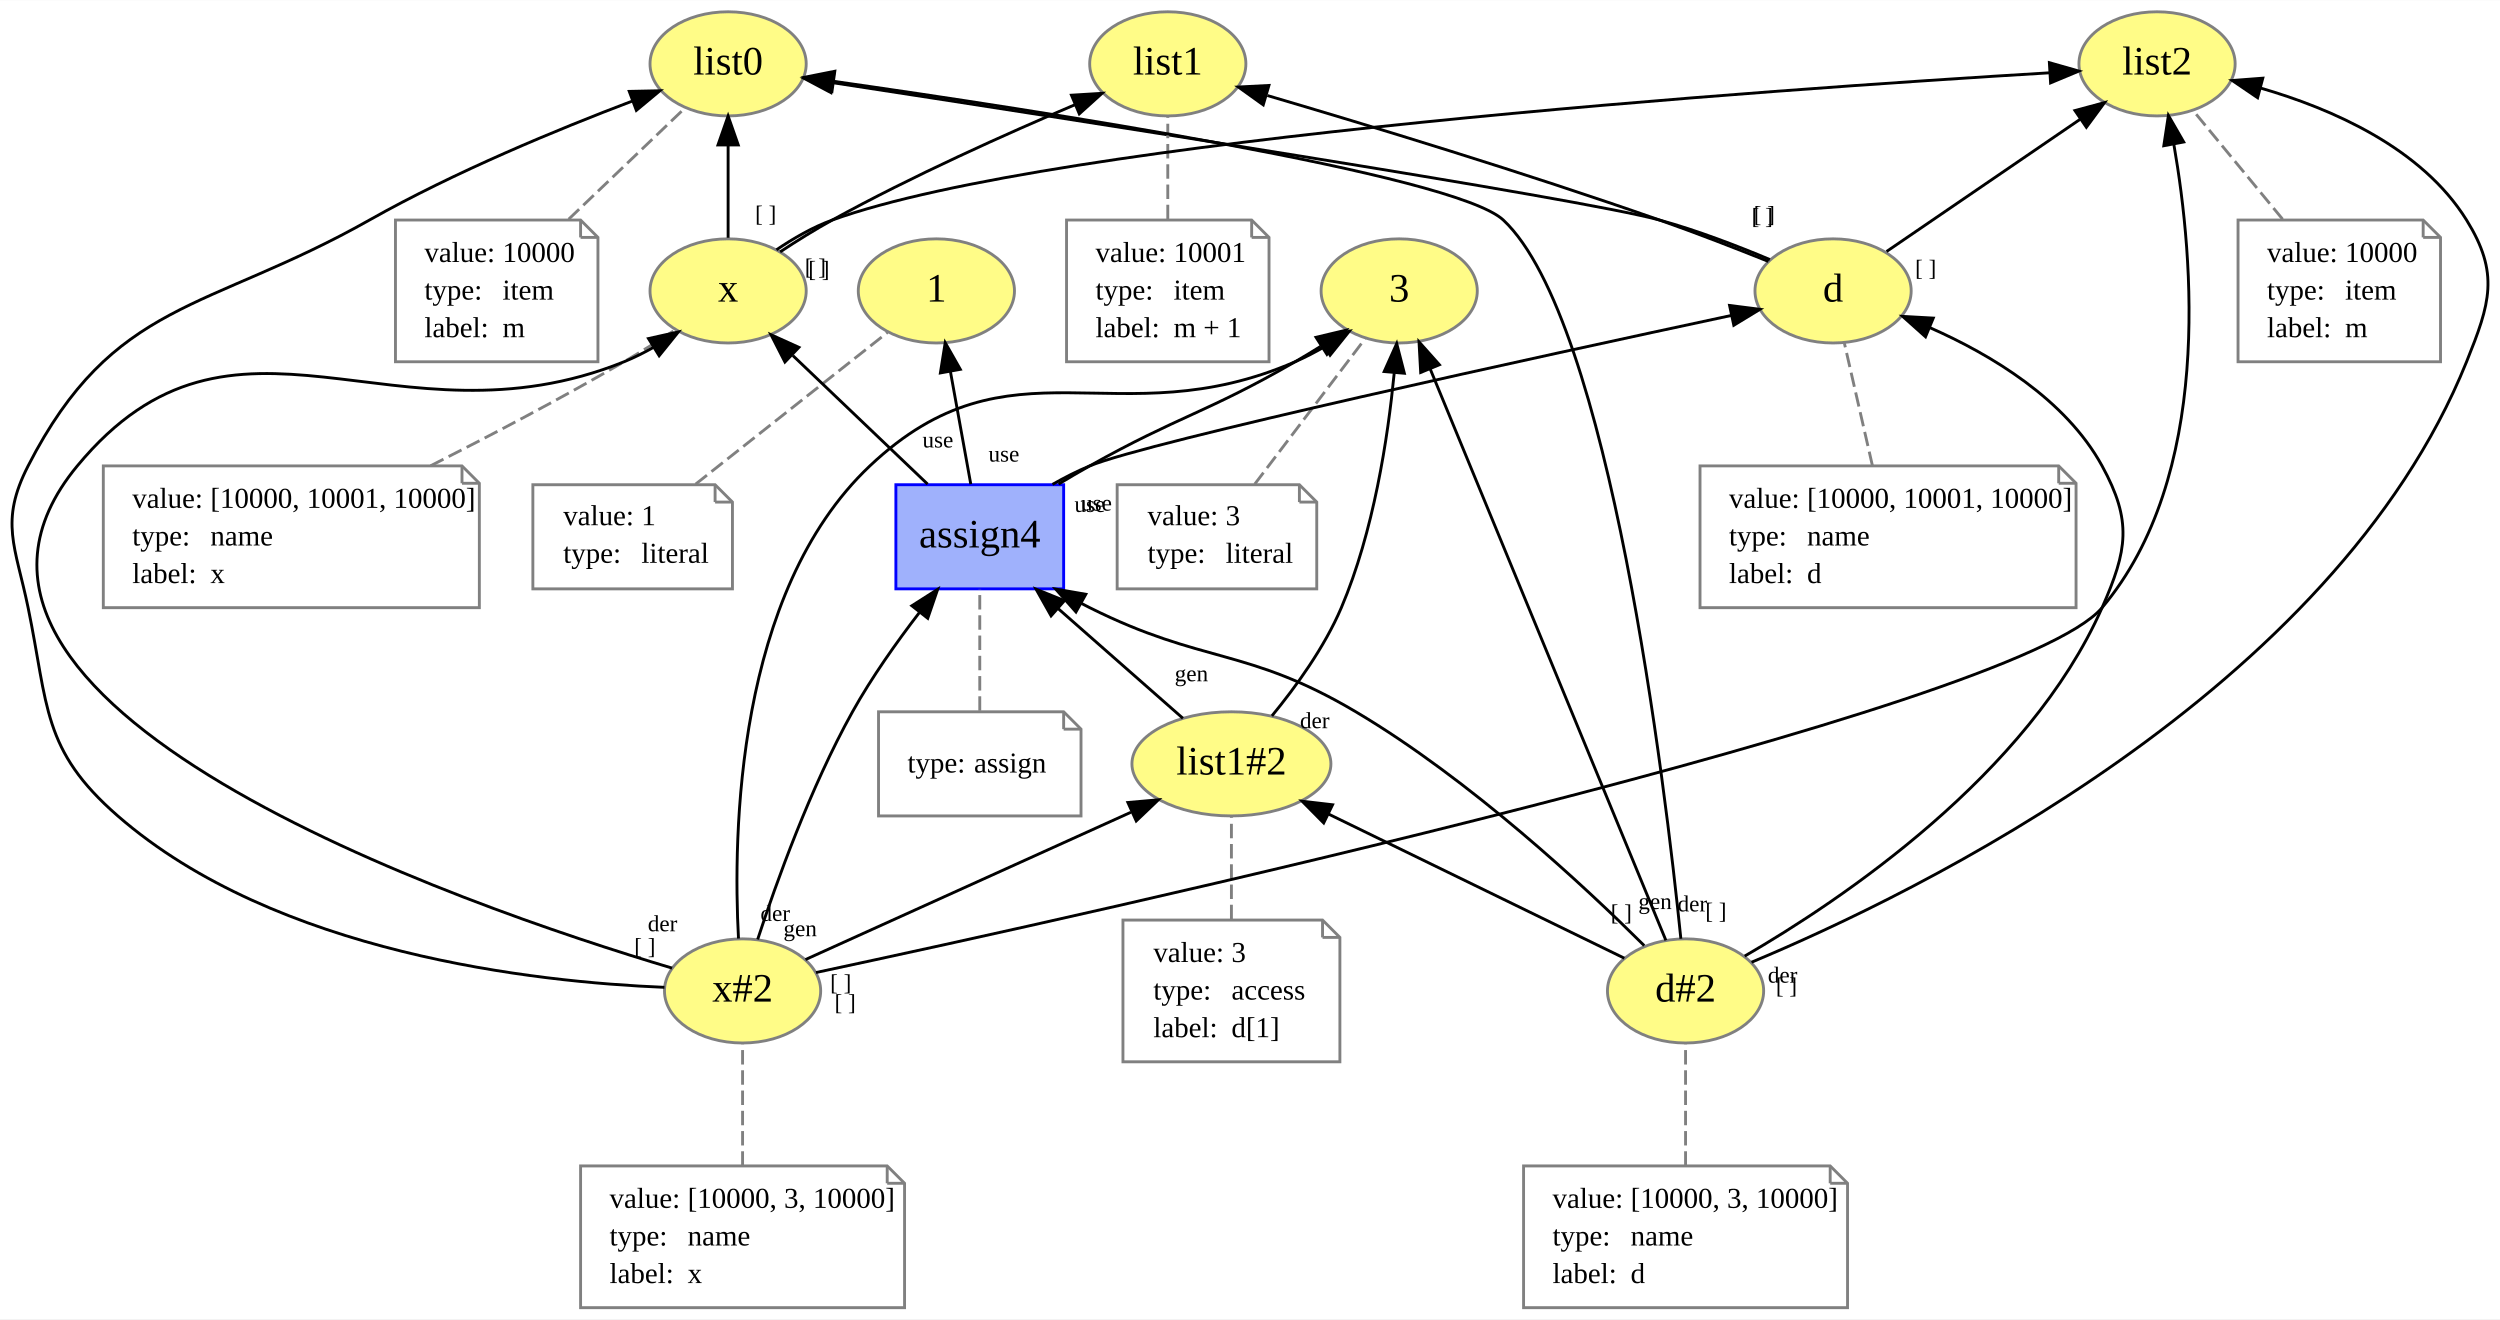
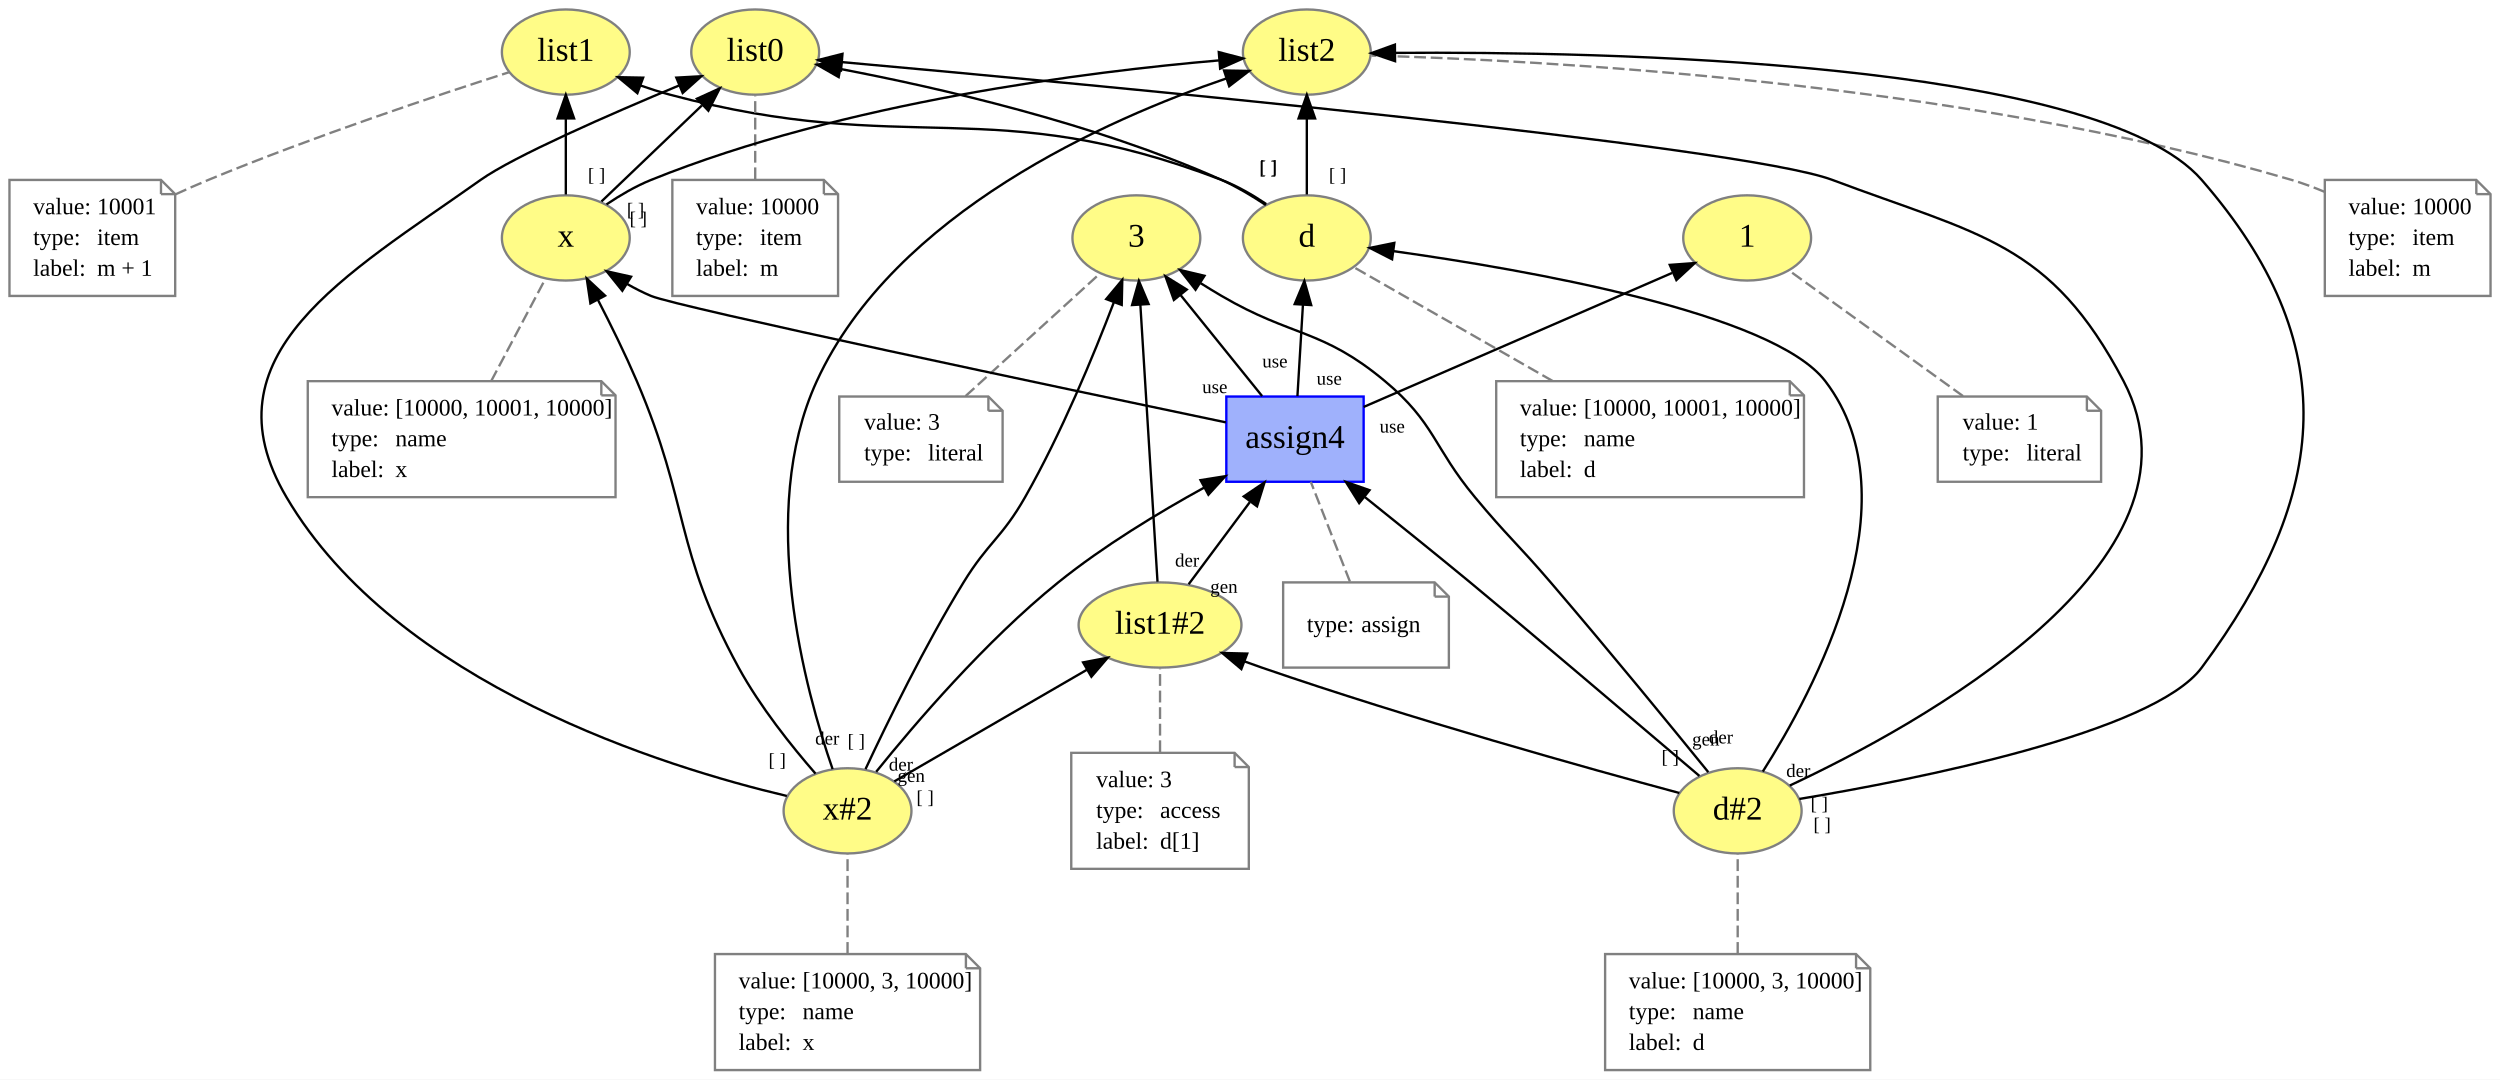
- <svg xmlns="http://www.w3.org/2000/svg" xmlns:xlink="http://www.w3.org/1999/xlink" width="864pt" height="456pt" viewBox="0.00 0.00 864.28 456.00">
+ <svg xmlns="http://www.w3.org/2000/svg" xmlns:xlink="http://www.w3.org/1999/xlink" width="1056pt" height="456pt" viewBox="0.00 0.00 1056.00 456.00">
  <g id="graph0" class="graph" transform="scale(1 1) rotate(0) translate(4 452)">
-     <polygon fill="white" stroke="none" points="-4,4 -4,-452 860.284,-452 860.284,4 -4,4" />
+     <polygon fill="white" stroke="none" points="-4,4 -4,-452 1052,-452 1052,4 -4,4" />
    <g id="node1" class="node">
      <g id="a_node1">
        <a xlink:href="http://example.org/d" xlink:title="d">
-           <ellipse fill="#fffc87" stroke="#808080" cx="629.717" cy="-351.5" rx="27" ry="18" />
-           <text text-anchor="middle" x="629.717" y="-347.8" font-family="Times New Roman,serif" font-size="14.00">d</text>
+           <ellipse fill="#fffc87" stroke="#808080" cx="548" cy="-351.5" rx="27" ry="18" />
+           <text text-anchor="middle" x="548" y="-347.8" font-family="Times New Roman,serif" font-size="14.00">d</text>
        </a>
      </g>
    </g>
    <g id="node3" class="node">
      <g id="a_node3">
        <a xlink:href="http://example.org/list0" xlink:title="list0">
-           <ellipse fill="#fffc87" stroke="#808080" cx="247.717" cy="-430" rx="27" ry="18" />
-           <text text-anchor="middle" x="247.717" y="-426.3" font-family="Times New Roman,serif" font-size="14.00">list0</text>
+           <ellipse fill="#fffc87" stroke="#808080" cx="315" cy="-430" rx="27" ry="18" />
+           <text text-anchor="middle" x="315" y="-426.3" font-family="Times New Roman,serif" font-size="14.00">list0</text>
        </a>
      </g>
    </g>
    <g id="edge5" class="edge">
-       <path fill="none" stroke="black" d="M607.868,-362.338C596.654,-367.056 582.661,-372.442 569.717,-376 542.465,-383.49 362.064,-411.504 283.817,-423.496" />
-       <polygon fill="black" stroke="black" points="283.274,-420.039 273.919,-425.011 284.333,-426.958 283.274,-420.039" />
-       <text text-anchor="middle" x="605.934" y="-375.313" font-family="Times New Roman,serif" font-size="8.00">[ ]</text>
+       <path fill="none" stroke="black" d="M530.691,-365.38C524.96,-369.206 518.405,-373.136 512,-376 458.316,-400.011 391.394,-415.171 350.992,-422.861" />
+       <polygon fill="black" stroke="black" points="350.265,-419.436 341.07,-424.7 351.54,-426.319 350.265,-419.436" />
+       <text text-anchor="middle" x="531.582" y="-378.454" font-family="Times New Roman,serif" font-size="8.00">[ ]</text>
    </g>
    <g id="node5" class="node">
      <g id="a_node5">
        <a xlink:href="http://example.org/list1" xlink:title="list1">
-           <ellipse fill="#fffc87" stroke="#808080" cx="399.717" cy="-430" rx="27" ry="18" />
-           <text text-anchor="middle" x="399.717" y="-426.3" font-family="Times New Roman,serif" font-size="14.00">list1</text>
+           <ellipse fill="#fffc87" stroke="#808080" cx="235" cy="-430" rx="27" ry="18" />
+           <text text-anchor="middle" x="235" y="-426.3" font-family="Times New Roman,serif" font-size="14.00">list1</text>
        </a>
      </g>
    </g>
    <g id="edge6" class="edge">
-       <path fill="none" stroke="black" d="M607.35,-361.697C596.125,-366.2 582.277,-371.589 569.717,-376 523.193,-392.34 468.651,-408.893 434.141,-419.05" />
-       <polygon fill="black" stroke="black" points="432.718,-415.82 424.106,-421.99 434.686,-422.537 432.718,-415.82" />
-       <text text-anchor="middle" x="605.206" y="-374.643" font-family="Times New Roman,serif" font-size="8.00">[ ]</text>
+       <path fill="none" stroke="black" d="M530.868,-365.807C525.146,-369.655 518.552,-373.49 512,-376 414.149,-413.482 380.236,-384.961 279,-412 274.906,-413.094 270.669,-414.44 266.514,-415.892" />
+       <polygon fill="black" stroke="black" points="265.227,-412.636 257.075,-419.402 267.668,-419.197 265.227,-412.636" />
+       <text text-anchor="middle" x="531.783" y="-378.879" font-family="Times New Roman,serif" font-size="8.00">[ ]</text>
    </g>
    <g id="node7" class="node">
      <g id="a_node7">
        <a xlink:href="http://example.org/list2" xlink:title="list2">
-           <ellipse fill="#fffc87" stroke="#808080" cx="741.717" cy="-430" rx="27" ry="18" />
-           <text text-anchor="middle" x="741.717" y="-426.3" font-family="Times New Roman,serif" font-size="14.00">list2</text>
+           <ellipse fill="#fffc87" stroke="#808080" cx="548" cy="-430" rx="27" ry="18" />
+           <text text-anchor="middle" x="548" y="-426.3" font-family="Times New Roman,serif" font-size="14.00">list2</text>
        </a>
      </g>
    </g>
    <g id="edge7" class="edge">
-       <path fill="none" stroke="black" d="M648.211,-365.132C666.478,-377.609 694.598,-396.816 715.232,-410.91" />
-       <polygon fill="black" stroke="black" points="713.335,-413.853 723.566,-416.603 717.283,-408.072 713.335,-413.853" />
-       <text text-anchor="middle" x="661.731" y="-356.736" font-family="Times New Roman,serif" font-size="8.00">[ ]</text>
+       <path fill="none" stroke="black" d="M548,-369.859C548,-379.315 548,-391.228 548,-401.88" />
+       <polygon fill="black" stroke="black" points="544.5,-401.973 548,-411.973 551.5,-401.973 544.5,-401.973" />
+       <text text-anchor="middle" x="560.99" y="-375.459" font-family="Times New Roman,serif" font-size="8.00">[ ]</text>
    </g>
    <g id="node2" class="node">
-       <polygon fill="none" stroke="gray" points="707.717,-291 583.717,-291 583.717,-242 713.717,-242 713.717,-285 707.717,-291" />
-       <polyline fill="none" stroke="gray" points="707.717,-291 707.717,-285 " />
-       <polyline fill="none" stroke="gray" points="713.717,-285 707.717,-285 " />
-       <text text-anchor="start" x="593.717" y="-276.5" font-family="Times New Roman,serif" font-size="10.00">value:</text>
-       <text text-anchor="start" x="620.717" y="-276.5" font-family="Times New Roman,serif" font-size="10.00">[10000, 10001, 10000]</text>
-       <text text-anchor="start" x="593.717" y="-263.5" font-family="Times New Roman,serif" font-size="10.00">type:</text>
-       <text text-anchor="start" x="620.717" y="-263.5" font-family="Times New Roman,serif" font-size="10.00">name</text>
-       <text text-anchor="start" x="593.717" y="-250.5" font-family="Times New Roman,serif" font-size="10.00">label:</text>
-       <text text-anchor="start" x="620.717" y="-250.5" font-family="Times New Roman,serif" font-size="10.00">d</text>
+       <polygon fill="none" stroke="gray" points="752,-291 628,-291 628,-242 758,-242 758,-285 752,-291" />
+       <polyline fill="none" stroke="gray" points="752,-291 752,-285 " />
+       <polyline fill="none" stroke="gray" points="758,-285 752,-285 " />
+       <text text-anchor="start" x="638" y="-276.5" font-family="Times New Roman,serif" font-size="10.00">value:</text>
+       <text text-anchor="start" x="665" y="-276.5" font-family="Times New Roman,serif" font-size="10.00">[10000, 10001, 10000]</text>
+       <text text-anchor="start" x="638" y="-263.5" font-family="Times New Roman,serif" font-size="10.00">type:</text>
+       <text text-anchor="start" x="665" y="-263.5" font-family="Times New Roman,serif" font-size="10.00">name</text>
+       <text text-anchor="start" x="638" y="-250.5" font-family="Times New Roman,serif" font-size="10.00">label:</text>
+       <text text-anchor="start" x="665" y="-250.5" font-family="Times New Roman,serif" font-size="10.00">d</text>
    </g>
    <g id="edge1" class="edge">
-       <path fill="none" stroke="gray" stroke-dasharray="5,2" d="M643.323,-291.062C640.229,-304.578 636.416,-321.236 633.614,-333.475" />
+       <path fill="none" stroke="gray" stroke-dasharray="5,2" d="M651.837,-291.062C624.374,-306.782 589.483,-326.754 567.952,-339.079" />
    </g>
    <g id="node4" class="node">
-       <polygon fill="none" stroke="gray" points="196.717,-376 132.717,-376 132.717,-327 202.717,-327 202.717,-370 196.717,-376" />
-       <polyline fill="none" stroke="gray" points="196.717,-376 196.717,-370 " />
-       <polyline fill="none" stroke="gray" points="202.717,-370 196.717,-370 " />
-       <text text-anchor="start" x="142.717" y="-361.5" font-family="Times New Roman,serif" font-size="10.00">value:</text>
-       <text text-anchor="start" x="169.717" y="-361.5" font-family="Times New Roman,serif" font-size="10.00">10000</text>
-       <text text-anchor="start" x="142.717" y="-348.5" font-family="Times New Roman,serif" font-size="10.00">type:</text>
-       <text text-anchor="start" x="169.717" y="-348.5" font-family="Times New Roman,serif" font-size="10.00">item</text>
-       <text text-anchor="start" x="142.717" y="-335.5" font-family="Times New Roman,serif" font-size="10.00">label:</text>
-       <text text-anchor="start" x="169.717" y="-335.5" font-family="Times New Roman,serif" font-size="10.00">m</text>
+       <polygon fill="none" stroke="gray" points="344,-376 280,-376 280,-327 350,-327 350,-370 344,-376" />
+       <polyline fill="none" stroke="gray" points="344,-376 344,-370 " />
+       <polyline fill="none" stroke="gray" points="350,-370 344,-370 " />
+       <text text-anchor="start" x="290" y="-361.5" font-family="Times New Roman,serif" font-size="10.00">value:</text>
+       <text text-anchor="start" x="317" y="-361.5" font-family="Times New Roman,serif" font-size="10.00">10000</text>
+       <text text-anchor="start" x="290" y="-348.5" font-family="Times New Roman,serif" font-size="10.00">type:</text>
+       <text text-anchor="start" x="317" y="-348.5" font-family="Times New Roman,serif" font-size="10.00">item</text>
+       <text text-anchor="start" x="290" y="-335.5" font-family="Times New Roman,serif" font-size="10.00">label:</text>
+       <text text-anchor="start" x="317" y="-335.5" font-family="Times New Roman,serif" font-size="10.00">m</text>
    </g>
    <g id="edge2" class="edge">
-       <path fill="none" stroke="gray" stroke-dasharray="5,2" d="M192.591,-376.286C205.801,-388.918 221.592,-404.018 232.88,-414.813" />
+       <path fill="none" stroke="gray" stroke-dasharray="5,2" d="M315,-376.286C315,-387.69 315,-401.105 315,-411.548" />
    </g>
    <g id="node6" class="node">
-       <polygon fill="none" stroke="gray" points="428.717,-376 364.717,-376 364.717,-327 434.717,-327 434.717,-370 428.717,-376" />
-       <polyline fill="none" stroke="gray" points="428.717,-376 428.717,-370 " />
-       <polyline fill="none" stroke="gray" points="434.717,-370 428.717,-370 " />
-       <text text-anchor="start" x="374.717" y="-361.5" font-family="Times New Roman,serif" font-size="10.00">value:</text>
-       <text text-anchor="start" x="401.717" y="-361.5" font-family="Times New Roman,serif" font-size="10.00">10001</text>
-       <text text-anchor="start" x="374.717" y="-348.5" font-family="Times New Roman,serif" font-size="10.00">type:</text>
-       <text text-anchor="start" x="401.717" y="-348.5" font-family="Times New Roman,serif" font-size="10.00">item</text>
-       <text text-anchor="start" x="374.717" y="-335.5" font-family="Times New Roman,serif" font-size="10.00">label:</text>
-       <text text-anchor="start" x="401.717" y="-335.5" font-family="Times New Roman,serif" font-size="10.00">m + 1</text>
+       <polygon fill="none" stroke="gray" points="64,-376 0,-376 0,-327 70,-327 70,-370 64,-376" />
+       <polyline fill="none" stroke="gray" points="64,-376 64,-370 " />
+       <polyline fill="none" stroke="gray" points="70,-370 64,-370 " />
+       <text text-anchor="start" x="10" y="-361.5" font-family="Times New Roman,serif" font-size="10.00">value:</text>
+       <text text-anchor="start" x="37" y="-361.5" font-family="Times New Roman,serif" font-size="10.00">10001</text>
+       <text text-anchor="start" x="10" y="-348.5" font-family="Times New Roman,serif" font-size="10.00">type:</text>
+       <text text-anchor="start" x="37" y="-348.5" font-family="Times New Roman,serif" font-size="10.00">item</text>
+       <text text-anchor="start" x="10" y="-335.5" font-family="Times New Roman,serif" font-size="10.00">label:</text>
+       <text text-anchor="start" x="37" y="-335.5" font-family="Times New Roman,serif" font-size="10.00">m + 1</text>
    </g>
    <g id="edge3" class="edge">
-       <path fill="none" stroke="gray" stroke-dasharray="5,2" d="M399.717,-376.286C399.717,-387.69 399.717,-401.105 399.717,-411.548" />
+       <path fill="none" stroke="gray" stroke-dasharray="5,2" d="M70.12,-369.911C74.754,-372.041 79.467,-374.124 84,-376 128.155,-394.273 181.141,-411.917 211.158,-421.528" />
    </g>
    <g id="node8" class="node">
-       <polygon fill="none" stroke="gray" points="833.717,-376 769.717,-376 769.717,-327 839.717,-327 839.717,-370 833.717,-376" />
-       <polyline fill="none" stroke="gray" points="833.717,-376 833.717,-370 " />
-       <polyline fill="none" stroke="gray" points="839.717,-370 833.717,-370 " />
-       <text text-anchor="start" x="779.717" y="-361.5" font-family="Times New Roman,serif" font-size="10.00">value:</text>
-       <text text-anchor="start" x="806.717" y="-361.5" font-family="Times New Roman,serif" font-size="10.00">10000</text>
-       <text text-anchor="start" x="779.717" y="-348.5" font-family="Times New Roman,serif" font-size="10.00">type:</text>
-       <text text-anchor="start" x="806.717" y="-348.5" font-family="Times New Roman,serif" font-size="10.00">item</text>
-       <text text-anchor="start" x="779.717" y="-335.5" font-family="Times New Roman,serif" font-size="10.00">label:</text>
-       <text text-anchor="start" x="806.717" y="-335.5" font-family="Times New Roman,serif" font-size="10.00">m</text>
+       <polygon fill="none" stroke="gray" points="1042,-376 978,-376 978,-327 1048,-327 1048,-370 1042,-376" />
+       <polyline fill="none" stroke="gray" points="1042,-376 1042,-370 " />
+       <polyline fill="none" stroke="gray" points="1048,-370 1042,-370 " />
+       <text text-anchor="start" x="988" y="-361.5" font-family="Times New Roman,serif" font-size="10.00">value:</text>
+       <text text-anchor="start" x="1015" y="-361.5" font-family="Times New Roman,serif" font-size="10.00">10000</text>
+       <text text-anchor="start" x="988" y="-348.5" font-family="Times New Roman,serif" font-size="10.00">type:</text>
+       <text text-anchor="start" x="1015" y="-348.5" font-family="Times New Roman,serif" font-size="10.00">item</text>
+       <text text-anchor="start" x="988" y="-335.5" font-family="Times New Roman,serif" font-size="10.00">label:</text>
+       <text text-anchor="start" x="1015" y="-335.5" font-family="Times New Roman,serif" font-size="10.00">m</text>
    </g>
    <g id="edge4" class="edge">
-       <path fill="none" stroke="gray" stroke-dasharray="5,2" d="M785.128,-376.286C775.015,-388.567 762.98,-403.181 754.149,-413.903" />
+       <path fill="none" stroke="gray" stroke-dasharray="5,2" d="M977.937,-370.954C973.336,-372.886 968.615,-374.638 964,-376 821.898,-417.934 642.845,-426.69 575.382,-428.518" />
    </g>
    <g id="node9" class="node">
      <g id="a_node9">
        <a xlink:href="http://example.org/x" xlink:title="x">
-           <ellipse fill="#fffc87" stroke="#808080" cx="247.717" cy="-351.5" rx="27" ry="18" />
-           <text text-anchor="middle" x="247.717" y="-347.8" font-family="Times New Roman,serif" font-size="14.00">x</text>
+           <ellipse fill="#fffc87" stroke="#808080" cx="235" cy="-351.5" rx="27" ry="18" />
+           <text text-anchor="middle" x="235" y="-347.8" font-family="Times New Roman,serif" font-size="14.00">x</text>
        </a>
      </g>
    </g>
    <g id="edge9" class="edge">
-       <path fill="none" stroke="black" d="M247.717,-369.859C247.717,-379.315 247.717,-391.228 247.717,-401.88" />
-       <polygon fill="black" stroke="black" points="244.217,-401.973 247.717,-411.973 251.217,-401.973 244.217,-401.973" />
-       <text text-anchor="middle" x="260.707" y="-375.459" font-family="Times New Roman,serif" font-size="8.00">[ ]</text>
+       <path fill="none" stroke="black" d="M250.047,-366.889C262.004,-378.322 278.912,-394.491 292.48,-407.465" />
+       <polygon fill="black" stroke="black" points="290.374,-410.294 300.02,-414.675 295.212,-405.235 290.374,-410.294" />
+       <text text-anchor="middle" x="264.446" y="-360.784" font-family="Times New Roman,serif" font-size="8.00">[ ]</text>
    </g>
    <g id="edge10" class="edge">
-       <path fill="none" stroke="black" d="M265.705,-364.998C271.361,-368.72 277.702,-372.687 283.717,-376 311.331,-391.209 344.111,-405.895 367.769,-415.935" />
-       <polygon fill="black" stroke="black" points="366.416,-419.163 376.991,-419.81 369.127,-412.71 366.416,-419.163" />
-       <text text-anchor="middle" x="279.094" y="-356.335" font-family="Times New Roman,serif" font-size="8.00">[ ]</text>
+       <path fill="none" stroke="black" d="M235,-369.859C235,-379.315 235,-391.228 235,-401.88" />
+       <polygon fill="black" stroke="black" points="231.5,-401.973 235,-411.973 238.5,-401.973 231.5,-401.973" />
+       <text text-anchor="middle" x="247.99" y="-375.459" font-family="Times New Roman,serif" font-size="8.00">[ ]</text>
    </g>
    <g id="edge11" class="edge">
-       <path fill="none" stroke="black" d="M264.429,-365.711C270.231,-369.651 276.978,-373.565 283.717,-376 361.096,-403.962 609.547,-421.193 704.418,-426.896" />
-       <polygon fill="black" stroke="black" points="704.494,-430.407 714.683,-427.504 704.908,-423.419 704.494,-430.407" />
-       <text text-anchor="middle" x="277.879" y="-357.169" font-family="Times New Roman,serif" font-size="8.00">[ ]</text>
+       <path fill="none" stroke="black" d="M252.187,-365.666C257.912,-369.508 264.494,-373.374 271,-376 352.725,-408.992 456.469,-421.791 510.864,-426.483" />
+       <polygon fill="black" stroke="black" points="510.812,-429.991 521.064,-427.317 511.382,-423.014 510.812,-429.991" />
+       <text text-anchor="middle" x="265.608" y="-357.066" font-family="Times New Roman,serif" font-size="8.00">[ ]</text>
    </g>
    <g id="node10" class="node">
-       <polygon fill="none" stroke="gray" points="155.717,-291 31.717,-291 31.717,-242 161.717,-242 161.717,-285 155.717,-291" />
-       <polyline fill="none" stroke="gray" points="155.717,-291 155.717,-285 " />
-       <polyline fill="none" stroke="gray" points="161.717,-285 155.717,-285 " />
-       <text text-anchor="start" x="41.717" y="-276.5" font-family="Times New Roman,serif" font-size="10.00">value:</text>
-       <text text-anchor="start" x="68.717" y="-276.5" font-family="Times New Roman,serif" font-size="10.00">[10000, 10001, 10000]</text>
-       <text text-anchor="start" x="41.717" y="-263.5" font-family="Times New Roman,serif" font-size="10.00">type:</text>
-       <text text-anchor="start" x="68.717" y="-263.5" font-family="Times New Roman,serif" font-size="10.00">name</text>
-       <text text-anchor="start" x="41.717" y="-250.5" font-family="Times New Roman,serif" font-size="10.00">label:</text>
-       <text text-anchor="start" x="68.717" y="-250.5" font-family="Times New Roman,serif" font-size="10.00">x</text>
+       <polygon fill="none" stroke="gray" points="250,-291 126,-291 126,-242 256,-242 256,-285 250,-291" />
+       <polyline fill="none" stroke="gray" points="250,-291 250,-285 " />
+       <polyline fill="none" stroke="gray" points="256,-285 250,-285 " />
+       <text text-anchor="start" x="136" y="-276.5" font-family="Times New Roman,serif" font-size="10.00">value:</text>
+       <text text-anchor="start" x="163" y="-276.5" font-family="Times New Roman,serif" font-size="10.00">[10000, 10001, 10000]</text>
+       <text text-anchor="start" x="136" y="-263.5" font-family="Times New Roman,serif" font-size="10.00">type:</text>
+       <text text-anchor="start" x="163" y="-263.5" font-family="Times New Roman,serif" font-size="10.00">name</text>
+       <text text-anchor="start" x="136" y="-250.5" font-family="Times New Roman,serif" font-size="10.00">label:</text>
+       <text text-anchor="start" x="163" y="-250.5" font-family="Times New Roman,serif" font-size="10.00">x</text>
    </g>
    <g id="edge8" class="edge">
-       <path fill="none" stroke="gray" stroke-dasharray="5,2" d="M144.859,-291.045C165.678,-301.576 190.161,-314.431 211.717,-327 217.52,-330.384 223.692,-334.293 229.257,-337.939" />
+       <path fill="none" stroke="gray" stroke-dasharray="5,2" d="M203.491,-291.062C210.808,-304.865 219.863,-321.946 226.386,-334.25" />
    </g>
    <g id="node11" class="node">
      <g id="a_node11">
        <a xlink:href="http://example.org/1" xlink:title="1">
-           <ellipse fill="#fffc87" stroke="#808080" cx="319.717" cy="-351.5" rx="27" ry="18" />
-           <text text-anchor="middle" x="319.717" y="-347.8" font-family="Times New Roman,serif" font-size="14.00">1</text>
+           <ellipse fill="#fffc87" stroke="#808080" cx="734" cy="-351.5" rx="27" ry="18" />
+           <text text-anchor="middle" x="734" y="-347.8" font-family="Times New Roman,serif" font-size="14.00">1</text>
        </a>
      </g>
    </g>
    <g id="node12" class="node">
-       <polygon fill="none" stroke="gray" points="243.217,-284.5 180.217,-284.5 180.217,-248.5 249.217,-248.5 249.217,-278.5 243.217,-284.5" />
-       <polyline fill="none" stroke="gray" points="243.217,-284.5 243.217,-278.5 " />
-       <polyline fill="none" stroke="gray" points="249.217,-278.5 243.217,-278.5 " />
-       <text text-anchor="start" x="190.717" y="-270.5" font-family="Times New Roman,serif" font-size="10.00">value:</text>
-       <text text-anchor="start" x="217.717" y="-270.5" font-family="Times New Roman,serif" font-size="10.00">1</text>
-       <text text-anchor="start" x="190.717" y="-257.5" font-family="Times New Roman,serif" font-size="10.00">type:</text>
-       <text text-anchor="start" x="217.717" y="-257.5" font-family="Times New Roman,serif" font-size="10.00">literal</text>
+       <polygon fill="none" stroke="gray" points="877.5,-284.5 814.5,-284.5 814.5,-248.5 883.5,-248.5 883.5,-278.5 877.5,-284.5" />
+       <polyline fill="none" stroke="gray" points="877.5,-284.5 877.5,-278.5 " />
+       <polyline fill="none" stroke="gray" points="883.5,-278.5 877.5,-278.5 " />
+       <text text-anchor="start" x="825" y="-270.5" font-family="Times New Roman,serif" font-size="10.00">value:</text>
+       <text text-anchor="start" x="852" y="-270.5" font-family="Times New Roman,serif" font-size="10.00">1</text>
+       <text text-anchor="start" x="825" y="-257.5" font-family="Times New Roman,serif" font-size="10.00">type:</text>
+       <text text-anchor="start" x="852" y="-257.5" font-family="Times New Roman,serif" font-size="10.00">literal</text>
    </g>
    <g id="edge12" class="edge">
-       <path fill="none" stroke="gray" stroke-dasharray="5,2" d="M236.473,-284.698C256.175,-300.272 284.797,-322.897 302.825,-337.147" />
+       <path fill="none" stroke="gray" stroke-dasharray="5,2" d="M825.172,-284.698C803.33,-300.462 771.479,-323.45 751.784,-337.665" />
    </g>
    <g id="node13" class="node">
      <g id="a_node13">
        <a xlink:href="http://example.org/3" xlink:title="3">
-           <ellipse fill="#fffc87" stroke="#808080" cx="479.717" cy="-351.5" rx="27" ry="18" />
-           <text text-anchor="middle" x="479.717" y="-347.8" font-family="Times New Roman,serif" font-size="14.00">3</text>
+           <ellipse fill="#fffc87" stroke="#808080" cx="476" cy="-351.5" rx="27" ry="18" />
+           <text text-anchor="middle" x="476" y="-347.8" font-family="Times New Roman,serif" font-size="14.00">3</text>
        </a>
      </g>
    </g>
    <g id="node14" class="node">
-       <polygon fill="none" stroke="gray" points="445.217,-284.5 382.217,-284.5 382.217,-248.5 451.217,-248.5 451.217,-278.5 445.217,-284.5" />
-       <polyline fill="none" stroke="gray" points="445.217,-284.5 445.217,-278.5 " />
-       <polyline fill="none" stroke="gray" points="451.217,-278.5 445.217,-278.5 " />
-       <text text-anchor="start" x="392.717" y="-270.5" font-family="Times New Roman,serif" font-size="10.00">value:</text>
-       <text text-anchor="start" x="419.717" y="-270.5" font-family="Times New Roman,serif" font-size="10.00">3</text>
-       <text text-anchor="start" x="392.717" y="-257.5" font-family="Times New Roman,serif" font-size="10.00">type:</text>
-       <text text-anchor="start" x="419.717" y="-257.5" font-family="Times New Roman,serif" font-size="10.00">literal</text>
+       <polygon fill="none" stroke="gray" points="413.5,-284.5 350.5,-284.5 350.5,-248.5 419.5,-248.5 419.5,-278.5 413.5,-284.5" />
+       <polyline fill="none" stroke="gray" points="413.5,-284.5 413.5,-278.5 " />
+       <polyline fill="none" stroke="gray" points="419.5,-278.5 413.5,-278.5 " />
+       <text text-anchor="start" x="361" y="-270.5" font-family="Times New Roman,serif" font-size="10.00">value:</text>
+       <text text-anchor="start" x="388" y="-270.5" font-family="Times New Roman,serif" font-size="10.00">3</text>
+       <text text-anchor="start" x="361" y="-257.5" font-family="Times New Roman,serif" font-size="10.00">type:</text>
+       <text text-anchor="start" x="388" y="-257.5" font-family="Times New Roman,serif" font-size="10.00">literal</text>
    </g>
    <g id="edge13" class="edge">
-       <path fill="none" stroke="gray" stroke-dasharray="5,2" d="M429.77,-284.698C441.015,-299.512 457.102,-320.706 467.955,-335.004" />
+       <path fill="none" stroke="gray" stroke-dasharray="5,2" d="M403.855,-284.698C420.723,-300.082 445.133,-322.346 460.785,-336.622" />
    </g>
    <g id="node15" class="node">
      <g id="a_node15">
        <a xlink:href="http://example.org/list1#2" xlink:title="list1#2">
-           <ellipse fill="#fffc87" stroke="#808080" cx="421.717" cy="-188" rx="34.394" ry="18" />
-           <text text-anchor="middle" x="421.717" y="-184.3" font-family="Times New Roman,serif" font-size="14.00">list1#2</text>
-         </a>
-       </g>
+           <ellipse fill="#fffc87" stroke="#808080" cx="486" cy="-188" rx="34.394" ry="18" />
+           <text text-anchor="middle" x="486" y="-184.3" font-family="Times New Roman,serif" font-size="14.00">list1#2</text>
+         </a>
+       </g>
+     </g>
+     <g id="edge18" class="edge">
+       <path fill="none" stroke="black" d="M484.93,-206.283C483.193,-234.332 479.747,-289.979 477.681,-323.352" />
+       <polygon fill="black" stroke="black" points="474.187,-323.144 477.062,-333.341 481.174,-323.576 474.187,-323.144" />
+       <text text-anchor="middle" x="497.432" y="-212.672" font-family="Times New Roman,serif" font-size="8.00">der</text>
+     </g>
+     <g id="node17" class="node">
+       <g id="a_node17">
+         <a xlink:href="http://example.org/assign4" xlink:title="assign4">
+           <polygon fill="#9fb1fc" stroke="#0000ff" points="572,-284.5 514,-284.5 514,-248.5 572,-248.5 572,-284.5" />
+           <text text-anchor="middle" x="543" y="-262.8" font-family="Times New Roman,serif" font-size="14.00">assign4</text>
+         </a>
+       </g>
+     </g>
+     <g id="edge19" class="edge">
+       <path fill="none" stroke="black" d="M498.088,-205.224C505.588,-215.289 515.388,-228.442 523.92,-239.892" />
+       <polygon fill="black" stroke="black" points="521.356,-242.309 530.137,-248.237 526.969,-238.126 521.356,-242.309" />
+       <text text-anchor="middle" x="512.986" y="-201.576" font-family="Times New Roman,serif" font-size="8.00">gen</text>
+     </g>
+     <g id="node16" class="node">
+       <polygon fill="none" stroke="gray" points="517.5,-134 448.5,-134 448.5,-85 523.5,-85 523.5,-128 517.5,-134" />
+       <polyline fill="none" stroke="gray" points="517.5,-134 517.5,-128 " />
+       <polyline fill="none" stroke="gray" points="523.5,-128 517.5,-128 " />
+       <text text-anchor="start" x="459" y="-119.5" font-family="Times New Roman,serif" font-size="10.00">value:</text>
+       <text text-anchor="start" x="486" y="-119.5" font-family="Times New Roman,serif" font-size="10.00">3</text>
+       <text text-anchor="start" x="459" y="-106.5" font-family="Times New Roman,serif" font-size="10.00">type:</text>
+       <text text-anchor="start" x="486" y="-106.5" font-family="Times New Roman,serif" font-size="10.00">access</text>
+       <text text-anchor="start" x="459" y="-93.5" font-family="Times New Roman,serif" font-size="10.00">label:</text>
+       <text text-anchor="start" x="486" y="-93.5" font-family="Times New Roman,serif" font-size="10.00">d[1]</text>
+     </g>
+     <g id="edge14" class="edge">
+       <path fill="none" stroke="gray" stroke-dasharray="5,2" d="M486,-134.286C486,-145.69 486,-159.105 486,-169.548" />
+     </g>
+     <g id="edge23" class="edge">
+       <path fill="none" stroke="black" d="M544.036,-284.698C544.706,-295.826 545.594,-310.555 546.359,-323.256" />
+       <polygon fill="black" stroke="black" points="542.87,-323.553 546.965,-333.324 549.858,-323.132 542.87,-323.553" />
+       <text text-anchor="middle" x="557.454" y="-289.503" font-family="Times New Roman,serif" font-size="8.00">use</text>
+     </g>
+     <g id="edge31" class="edge">
+       <path fill="none" stroke="black" d="M513.805,-273.59C445.909,-287.794 282.285,-322.271 271,-327 267.562,-328.441 264.096,-330.213 260.743,-332.134" />
+       <polygon fill="black" stroke="black" points="258.868,-329.179 252.23,-337.436 262.568,-335.12 258.868,-329.179" />
+       <text text-anchor="middle" x="509.13" y="-285.943" font-family="Times New Roman,serif" font-size="8.00">use</text>
+     </g>
+     <g id="edge16" class="edge">
+       <path fill="none" stroke="black" d="M572.009,-280.106C607.112,-295.36 666.011,-320.955 702.287,-336.719" />
+       <polygon fill="black" stroke="black" points="701.313,-340.112 711.88,-340.888 704.103,-333.692 701.313,-340.112" />
+       <text text-anchor="middle" x="584.065" y="-269.281" font-family="Times New Roman,serif" font-size="8.00">use</text>
+     </g>
+     <g id="edge17" class="edge">
+       <path fill="none" stroke="black" d="M529.118,-284.698C519.151,-297.045 505.607,-313.823 494.69,-327.347" />
+       <polygon fill="black" stroke="black" points="491.845,-325.298 488.288,-335.278 497.292,-329.695 491.845,-325.298" />
+       <text text-anchor="middle" x="534.515" y="-296.793" font-family="Times New Roman,serif" font-size="8.00">use</text>
+     </g>
+     <g id="node18" class="node">
+       <polygon fill="none" stroke="gray" points="602,-206 538,-206 538,-170 608,-170 608,-200 602,-206" />
+       <polyline fill="none" stroke="gray" points="602,-206 602,-200 " />
+       <polyline fill="none" stroke="gray" points="608,-200 602,-200 " />
+       <text text-anchor="start" x="548" y="-185" font-family="Times New Roman,serif" font-size="10.00">type:</text>
+       <text text-anchor="start" x="571" y="-185" font-family="Times New Roman,serif" font-size="10.00">assign</text>
+     </g>
+     <g id="edge15" class="edge">
+       <path fill="none" stroke="gray" stroke-dasharray="5,2" d="M566.193,-206.359C561.248,-218.967 554.591,-235.943 549.677,-248.473" />
+     </g>
+     <g id="node19" class="node">
+       <g id="a_node19">
+         <a xlink:href="http://example.org/d#2" xlink:title="d#2">
+           <ellipse fill="#fffc87" stroke="#808080" cx="730" cy="-109.5" rx="27" ry="18" />
+           <text text-anchor="middle" x="730" y="-105.8" font-family="Times New Roman,serif" font-size="14.00">d#2</text>
+         </a>
+       </g>
+     </g>
+     <g id="edge22" class="edge">
+       <path fill="none" stroke="black" d="M740.598,-126.093C762.079,-159.818 805.567,-240.557 767,-291 744.923,-319.876 640.9,-338.037 584.527,-345.927" />
+       <polygon fill="black" stroke="black" points="584.022,-342.464 574.586,-347.282 584.967,-349.4 584.022,-342.464" />
+       <text text-anchor="middle" x="755.594" y="-123.816" font-family="Times New Roman,serif" font-size="8.00">der</text>
+     </g>
+     <g id="edge25" class="edge">
+       <path fill="none" stroke="black" d="M752.005,-120.192C805.122,-145.052 933.106,-214.533 893,-291 862.135,-349.847 832.183,-352.571 770,-376 731.142,-390.641 452.833,-416.67 351.651,-425.76" />
+       <polygon fill="black" stroke="black" points="351.241,-422.282 341.593,-426.66 351.865,-429.254 351.241,-422.282" />
+       <text text-anchor="middle" x="764.444" y="-109.909" font-family="Times New Roman,serif" font-size="8.00">[ ]</text>
    </g>
    <g id="edge27" class="edge">
-       <path fill="none" stroke="black" d="M435.709,-204.578C443.947,-214.586 453.867,-228.247 459.717,-242 470.863,-268.205 475.808,-300.567 477.996,-323.096" />
-       <polygon fill="black" stroke="black" points="474.528,-323.628 478.863,-333.296 481.503,-323.035 474.528,-323.628" />
-       <text text-anchor="middle" x="450.525" y="-200.335" font-family="Times New Roman,serif" font-size="8.00">der</text>
+       <path fill="none" stroke="black" d="M756.055,-114.529C804.539,-122.614 905.561,-142.435 926,-170 980.532,-243.544 986.077,-306.912 926,-376 882.066,-426.523 671.973,-430.308 585.407,-429.661" />
+       <polygon fill="black" stroke="black" points="585.275,-426.16 575.241,-429.56 585.205,-433.159 585.275,-426.16" />
+       <text text-anchor="middle" x="765.665" y="-101.111" font-family="Times New Roman,serif" font-size="8.00">[ ]</text>
+     </g>
+     <g id="edge24" class="edge">
+       <path fill="none" stroke="black" d="M717.578,-125.856C702.155,-144.842 674.953,-178.069 651,-206 637.064,-222.25 632.678,-225.533 619,-242 601.391,-263.2 602.149,-273.33 581,-291 554.456,-313.178 541.851,-309.526 512,-327 509.101,-328.697 506.11,-330.523 503.147,-332.381" />
+       <polygon fill="black" stroke="black" points="500.993,-329.605 494.468,-337.952 504.774,-335.496 500.993,-329.605" />
+       <text text-anchor="middle" x="722.922" y="-137.972" font-family="Times New Roman,serif" font-size="8.00">der</text>
+     </g>
+     <g id="edge26" class="edge">
+       <path fill="none" stroke="black" d="M705.335,-117.042C667.204,-127.326 591.787,-148.343 529,-170 526.61,-170.825 524.156,-171.704 521.692,-172.611" />
+       <polygon fill="black" stroke="black" points="520.348,-169.377 512.241,-176.199 522.832,-175.922 520.348,-169.377" />
+       <text text-anchor="middle" x="701.501" y="-129.644" font-family="Times New Roman,serif" font-size="8.00">[ ]</text>
+     </g>
+     <g id="edge21" class="edge">
+       <path fill="none" stroke="black" d="M713.837,-124.244C687.284,-146.808 635.531,-190.723 617,-206 602.463,-217.984 586.159,-231.125 572.561,-242.003" />
+       <polygon fill="black" stroke="black" points="570.114,-239.478 564.484,-248.453 574.483,-244.948 570.114,-239.478" />
+       <text text-anchor="middle" x="716.531" y="-137.1" font-family="Times New Roman,serif" font-size="8.00">gen</text>
+     </g>
+     <g id="node20" class="node">
+       <polygon fill="none" stroke="gray" points="780,-49 674,-49 674,-0 786,-0 786,-43 780,-49" />
+       <polyline fill="none" stroke="gray" points="780,-49 780,-43 " />
+       <polyline fill="none" stroke="gray" points="786,-43 780,-43 " />
+       <text text-anchor="start" x="684" y="-34.5" font-family="Times New Roman,serif" font-size="10.00">value:</text>
+       <text text-anchor="start" x="711" y="-34.5" font-family="Times New Roman,serif" font-size="10.00">[10000, 3, 10000]</text>
+       <text text-anchor="start" x="684" y="-21.5" font-family="Times New Roman,serif" font-size="10.00">type:</text>
+       <text text-anchor="start" x="711" y="-21.5" font-family="Times New Roman,serif" font-size="10.00">name</text>
+       <text text-anchor="start" x="684" y="-8.5" font-family="Times New Roman,serif" font-size="10.00">label:</text>
+       <text text-anchor="start" x="711" y="-8.5" font-family="Times New Roman,serif" font-size="10.00">d</text>
+     </g>
+     <g id="edge20" class="edge">
+       <path fill="none" stroke="gray" stroke-dasharray="5,2" d="M730,-49.062C730,-62.578 730,-79.236 730,-91.475" />
    </g>
    <g id="node21" class="node">
      <g id="a_node21">
-         <a xlink:href="http://example.org/assign4" xlink:title="assign4">
-           <polygon fill="#9fb1fc" stroke="#0000ff" points="363.717,-284.5 305.717,-284.5 305.717,-248.5 363.717,-248.5 363.717,-284.5" />
-           <text text-anchor="middle" x="334.717" y="-262.8" font-family="Times New Roman,serif" font-size="14.00">assign4</text>
-         </a>
-       </g>
-     </g>
-     <g id="edge26" class="edge">
-       <path fill="none" stroke="black" d="M404.942,-203.75C392.694,-214.52 375.829,-229.349 361.697,-241.776" />
-       <polygon fill="black" stroke="black" points="359.372,-239.16 354.174,-248.391 363.994,-244.416 359.372,-239.16" />
-       <text text-anchor="middle" x="407.888" y="-216.558" font-family="Times New Roman,serif" font-size="8.00">gen</text>
-     </g>
-     <g id="node16" class="node">
-       <polygon fill="none" stroke="gray" points="453.217,-134 384.217,-134 384.217,-85 459.217,-85 459.217,-128 453.217,-134" />
-       <polyline fill="none" stroke="gray" points="453.217,-134 453.217,-128 " />
-       <polyline fill="none" stroke="gray" points="459.217,-128 453.217,-128 " />
-       <text text-anchor="start" x="394.717" y="-119.5" font-family="Times New Roman,serif" font-size="10.00">value:</text>
-       <text text-anchor="start" x="421.717" y="-119.5" font-family="Times New Roman,serif" font-size="10.00">3</text>
-       <text text-anchor="start" x="394.717" y="-106.5" font-family="Times New Roman,serif" font-size="10.00">type:</text>
-       <text text-anchor="start" x="421.717" y="-106.5" font-family="Times New Roman,serif" font-size="10.00">access</text>
-       <text text-anchor="start" x="394.717" y="-93.5" font-family="Times New Roman,serif" font-size="10.00">label:</text>
-       <text text-anchor="start" x="421.717" y="-93.5" font-family="Times New Roman,serif" font-size="10.00">d[1]</text>
-     </g>
-     <g id="edge14" class="edge">
-       <path fill="none" stroke="gray" stroke-dasharray="5,2" d="M421.717,-134.286C421.717,-145.69 421.717,-159.105 421.717,-169.548" />
-     </g>
-     <g id="node17" class="node">
-       <g id="a_node17">
-         <a xlink:href="http://example.org/d#2" xlink:title="d#2">
-           <ellipse fill="#fffc87" stroke="#808080" cx="578.717" cy="-109.5" rx="27" ry="18" />
-           <text text-anchor="middle" x="578.717" y="-105.8" font-family="Times New Roman,serif" font-size="14.00">d#2</text>
-         </a>
-       </g>
+         <a xlink:href="http://example.org/x#2" xlink:title="x#2">
+           <ellipse fill="#fffc87" stroke="#808080" cx="354" cy="-109.5" rx="27" ry="18" />
+           <text text-anchor="middle" x="354" y="-105.8" font-family="Times New Roman,serif" font-size="14.00">x#2</text>
+         </a>
+       </g>
+     </g>
+     <g id="edge33" class="edge">
+       <path fill="none" stroke="black" d="M328.367,-115.779C277.278,-127.841 163.673,-162.727 117,-242 81.575,-302.168 142.011,-335.661 199,-376 213.207,-386.056 253.718,-403.752 282.865,-415.91" />
+       <polygon fill="black" stroke="black" points="281.681,-419.208 292.259,-419.801 284.36,-412.741 281.681,-419.208" />
+       <text text-anchor="middle" x="324.286" y="-128.314" font-family="Times New Roman,serif" font-size="8.00">[ ]</text>
+     </g>
+     <g id="edge35" class="edge">
+       <path fill="none" stroke="black" d="M347.693,-127.132C336.247,-160.128 315.489,-235.472 341,-291 373.727,-362.233 464.095,-401.826 513.923,-418.838" />
+       <polygon fill="black" stroke="black" points="513.019,-422.225 523.612,-422.036 515.213,-415.578 513.019,-422.225" />
+       <text text-anchor="middle" x="357.685" y="-136.419" font-family="Times New Roman,serif" font-size="8.00">[ ]</text>
    </g>
    <g id="edge30" class="edge">
-       <path fill="none" stroke="black" d="M599.16,-121.54C632.457,-140.84 697.238,-184.228 722.717,-242 731.505,-261.926 733.173,-271.897 722.717,-291 710.107,-314.037 684.355,-329.459 663.14,-338.818" />
-       <polygon fill="black" stroke="black" points="661.675,-335.636 653.776,-342.697 664.354,-342.103 661.675,-335.636" />
-       <text text-anchor="middle" x="612.268" y="-112.346" font-family="Times New Roman,serif" font-size="8.00">der</text>
-     </g>
-     <g id="edge16" class="edge">
-       <path fill="none" stroke="black" d="M577.095,-127.533C571.689,-180.603 552.507,-341.475 515.717,-376 498.939,-391.744 353.626,-414.07 284.268,-423.955" />
-       <polygon fill="black" stroke="black" points="283.626,-420.511 274.214,-425.377 284.606,-427.442 283.626,-420.511" />
-       <text text-anchor="middle" x="589.208" y="-134.482" font-family="Times New Roman,serif" font-size="8.00">[ ]</text>
-     </g>
-     <g id="edge18" class="edge">
-       <path fill="none" stroke="black" d="M601.527,-119.423C657.95,-142.99 802.804,-213.03 848.717,-327 856.854,-347.2 860.201,-357.496 848.717,-376 833.248,-400.924 802.188,-414.488 777.499,-421.635" />
-       <polygon fill="black" stroke="black" points="776.479,-418.285 767.715,-424.237 778.278,-425.049 776.479,-418.285" />
-       <text text-anchor="middle" x="613.596" y="-108.616" font-family="Times New Roman,serif" font-size="8.00">[ ]</text>
-     </g>
-     <g id="edge31" class="edge">
-       <path fill="none" stroke="black" d="M571.912,-126.996C554.992,-168.015 510.912,-274.876 490.446,-324.49" />
-       <polygon fill="black" stroke="black" points="487.147,-323.309 486.569,-333.888 493.618,-325.979 487.147,-323.309" />
-       <text text-anchor="middle" x="581.061" y="-136.983" font-family="Times New Roman,serif" font-size="8.00">der</text>
-     </g>
-     <g id="edge17" class="edge">
-       <path fill="none" stroke="black" d="M557.543,-120.817C531.298,-133.605 486.255,-155.553 455.283,-170.644" />
-       <polygon fill="black" stroke="black" points="453.616,-167.563 446.159,-175.09 456.682,-173.856 453.616,-167.563" />
-       <text text-anchor="middle" x="556.491" y="-133.88" font-family="Times New Roman,serif" font-size="8.00">[ ]</text>
+       <path fill="none" stroke="black" d="M340.464,-125.225C330.439,-136.734 317.011,-153.498 308,-170 280.648,-220.092 287.447,-238.527 265,-291 260.088,-302.482 253.984,-314.861 248.567,-325.338" />
+       <polygon fill="black" stroke="black" points="245.388,-323.865 243.839,-334.346 251.586,-327.118 245.388,-323.865" />
+       <text text-anchor="middle" x="345.419" y="-137.483" font-family="Times New Roman,serif" font-size="8.00">der</text>
+     </g>
+     <g id="edge32" class="edge">
+       <path fill="none" stroke="black" d="M361.591,-127.133C370.652,-146.52 386.642,-179.307 403,-206 413.312,-222.828 419.242,-224.844 429,-242 444.314,-268.925 457.904,-301.804 466.481,-324.264" />
+       <polygon fill="black" stroke="black" points="463.267,-325.66 470.058,-333.792 469.82,-323.2 463.267,-325.66" />
+       <text text-anchor="middle" x="376.539" y="-126.483" font-family="Times New Roman,serif" font-size="8.00">der</text>
+     </g>
+     <g id="edge34" class="edge">
+       <path fill="none" stroke="black" d="M373.762,-121.953C395.284,-134.426 429.99,-154.539 455.116,-169.101" />
+       <polygon fill="black" stroke="black" points="453.49,-172.204 463.897,-174.19 457,-166.148 453.49,-172.204" />
+       <text text-anchor="middle" x="386.764" y="-112.574" font-family="Times New Roman,serif" font-size="8.00">[ ]</text>
    </g>
    <g id="edge29" class="edge">
-       <path fill="none" stroke="black" d="M564.426,-125.167C543.921,-145.548 504.249,-182.563 464.717,-206 426.948,-228.392 411.994,-222.373 372.717,-242 371.745,-242.485 370.767,-242.988 369.784,-243.505" />
-       <polygon fill="black" stroke="black" points="367.97,-240.509 360.942,-248.437 371.38,-246.622 367.97,-240.509" />
-       <text text-anchor="middle" x="568.173" y="-137.792" font-family="Times New Roman,serif" font-size="8.00">gen</text>
-     </g>
-     <g id="node18" class="node">
-       <polygon fill="none" stroke="gray" points="628.717,-49 522.717,-49 522.717,-0 634.717,-0 634.717,-43 628.717,-49" />
-       <polyline fill="none" stroke="gray" points="628.717,-49 628.717,-43 " />
-       <polyline fill="none" stroke="gray" points="634.717,-43 628.717,-43 " />
-       <text text-anchor="start" x="532.717" y="-34.5" font-family="Times New Roman,serif" font-size="10.00">value:</text>
-       <text text-anchor="start" x="559.717" y="-34.5" font-family="Times New Roman,serif" font-size="10.00">[10000, 3, 10000]</text>
-       <text text-anchor="start" x="532.717" y="-21.5" font-family="Times New Roman,serif" font-size="10.00">type:</text>
-       <text text-anchor="start" x="559.717" y="-21.5" font-family="Times New Roman,serif" font-size="10.00">name</text>
-       <text text-anchor="start" x="532.717" y="-8.5" font-family="Times New Roman,serif" font-size="10.00">label:</text>
-       <text text-anchor="start" x="559.717" y="-8.5" font-family="Times New Roman,serif" font-size="10.00">d</text>
-     </g>
-     <g id="edge15" class="edge">
-       <path fill="none" stroke="gray" stroke-dasharray="5,2" d="M578.717,-49.062C578.717,-62.578 578.717,-79.236 578.717,-91.475" />
-     </g>
-     <g id="node19" class="node">
-       <g id="a_node19">
-         <a xlink:href="http://example.org/x#2" xlink:title="x#2">
-           <ellipse fill="#fffc87" stroke="#808080" cx="252.717" cy="-109.5" rx="27" ry="18" />
-           <text text-anchor="middle" x="252.717" y="-105.8" font-family="Times New Roman,serif" font-size="14.00">x#2</text>
-         </a>
-       </g>
-     </g>
-     <g id="edge20" class="edge">
-       <path fill="none" stroke="black" d="M225.697,-110.741C181.058,-112.553 91.421,-122.357 36.717,-170 10.444,-192.882 12.751,-207.877 5.717,-242 1.32,-263.329 -4.21,-271.616 5.717,-291 35.177,-348.53 67.437,-344.217 123.717,-376 153.231,-392.668 189.023,-407.435 214.552,-417.119" />
-       <polygon fill="black" stroke="black" points="213.544,-420.479 224.137,-420.7 215.994,-413.922 213.544,-420.479" />
-       <text text-anchor="middle" x="218.927" y="-122.226" font-family="Times New Roman,serif" font-size="8.00">[ ]</text>
-     </g>
-     <g id="edge22" class="edge">
-       <path fill="none" stroke="black" d="M278.099,-115.859C371.595,-135.829 692.913,-206.589 722.717,-242 760.828,-287.282 754.474,-362.265 747.531,-402.135" />
-       <polygon fill="black" stroke="black" points="744.053,-401.69 745.64,-412.165 750.932,-402.987 744.053,-401.69" />
-       <text text-anchor="middle" x="288.174" y="-102.846" font-family="Times New Roman,serif" font-size="8.00">[ ]</text>
-     </g>
-     <g id="edge34" class="edge">
-       <path fill="none" stroke="black" d="M228.335,-117.392C156.388,-138.88 -45.806,-208.193 22.717,-291 77.232,-356.879 132.411,-295.023 211.717,-327 215.174,-328.394 218.652,-330.138 222.011,-332.043" />
-       <polygon fill="black" stroke="black" points="220.188,-335.031 230.531,-337.33 223.88,-329.083 220.188,-335.031" />
-       <text text-anchor="middle" x="225.054" y="-130.129" font-family="Times New Roman,serif" font-size="8.00">der</text>
-     </g>
-     <g id="edge35" class="edge">
-       <path fill="none" stroke="black" d="M251.306,-127.615C249.367,-163.573 250.414,-247.25 296.717,-291 345.608,-337.196 382.007,-300.234 443.717,-327 447.136,-328.483 450.591,-330.282 453.938,-332.217" />
-       <polygon fill="black" stroke="black" points="452.111,-335.202 462.446,-337.532 455.82,-329.265 452.111,-335.202" />
-       <text text-anchor="middle" x="264.009" y="-133.691" font-family="Times New Roman,serif" font-size="8.00">der</text>
-     </g>
-     <g id="edge21" class="edge">
-       <path fill="none" stroke="black" d="M274.465,-120.344C302.944,-133.236 353.212,-155.991 386.991,-171.281" />
-       <polygon fill="black" stroke="black" points="385.921,-174.639 396.475,-175.574 388.808,-168.262 385.921,-174.639" />
-       <text text-anchor="middle" x="286.654" y="-109.703" font-family="Times New Roman,serif" font-size="8.00">[ ]</text>
-     </g>
-     <g id="edge33" class="edge">
-       <path fill="none" stroke="black" d="M257.934,-127.309C264.331,-146.861 276.142,-179.803 290.717,-206 297.305,-217.841 305.933,-230.024 313.801,-240.258" />
-       <polygon fill="black" stroke="black" points="311.234,-242.655 320.171,-248.346 316.733,-238.324 311.234,-242.655" />
-       <text text-anchor="middle" x="272.628" y="-128.424" font-family="Times New Roman,serif" font-size="8.00">gen</text>
-     </g>
-     <g id="node20" class="node">
-       <polygon fill="none" stroke="gray" points="302.717,-49 196.717,-49 196.717,-0 308.717,-0 308.717,-43 302.717,-49" />
-       <polyline fill="none" stroke="gray" points="302.717,-49 302.717,-43 " />
-       <polyline fill="none" stroke="gray" points="308.717,-43 302.717,-43 " />
-       <text text-anchor="start" x="206.717" y="-34.5" font-family="Times New Roman,serif" font-size="10.00">value:</text>
-       <text text-anchor="start" x="233.717" y="-34.5" font-family="Times New Roman,serif" font-size="10.00">[10000, 3, 10000]</text>
-       <text text-anchor="start" x="206.717" y="-21.5" font-family="Times New Roman,serif" font-size="10.00">type:</text>
-       <text text-anchor="start" x="233.717" y="-21.5" font-family="Times New Roman,serif" font-size="10.00">name</text>
-       <text text-anchor="start" x="206.717" y="-8.5" font-family="Times New Roman,serif" font-size="10.00">label:</text>
-       <text text-anchor="start" x="233.717" y="-8.5" font-family="Times New Roman,serif" font-size="10.00">x</text>
-     </g>
-     <g id="edge19" class="edge">
-       <path fill="none" stroke="gray" stroke-dasharray="5,2" d="M252.717,-49.062C252.717,-62.578 252.717,-79.236 252.717,-91.475" />
+       <path fill="none" stroke="black" d="M366.096,-125.998C382.22,-146.022 412.304,-181.244 443,-206 462.005,-221.327 485.354,-235.444 504.709,-246.077" />
+       <polygon fill="black" stroke="black" points="503.109,-249.19 513.571,-250.858 506.432,-243.029 503.109,-249.19" />
+       <text text-anchor="middle" x="380.905" y="-121.711" font-family="Times New Roman,serif" font-size="8.00">gen</text>
+     </g>
+     <g id="node22" class="node">
+       <polygon fill="none" stroke="gray" points="404,-49 298,-49 298,-0 410,-0 410,-43 404,-49" />
+       <polyline fill="none" stroke="gray" points="404,-49 404,-43 " />
+       <polyline fill="none" stroke="gray" points="410,-43 404,-43 " />
+       <text text-anchor="start" x="308" y="-34.5" font-family="Times New Roman,serif" font-size="10.00">value:</text>
+       <text text-anchor="start" x="335" y="-34.5" font-family="Times New Roman,serif" font-size="10.00">[10000, 3, 10000]</text>
+       <text text-anchor="start" x="308" y="-21.5" font-family="Times New Roman,serif" font-size="10.00">type:</text>
+       <text text-anchor="start" x="335" y="-21.5" font-family="Times New Roman,serif" font-size="10.00">name</text>
+       <text text-anchor="start" x="308" y="-8.5" font-family="Times New Roman,serif" font-size="10.00">label:</text>
+       <text text-anchor="start" x="335" y="-8.5" font-family="Times New Roman,serif" font-size="10.00">x</text>
    </g>
    <g id="edge28" class="edge">
-       <path fill="none" stroke="black" d="M359.865,-284.616C364.04,-286.995 368.413,-289.228 372.717,-291 393.167,-299.422 529.079,-329.011 594.565,-343.028" />
-       <polygon fill="black" stroke="black" points="593.932,-346.472 604.442,-345.139 595.394,-339.626 593.932,-346.472" />
-       <text text-anchor="middle" x="372.778" y="-275.082" font-family="Times New Roman,serif" font-size="8.00">use</text>
-     </g>
-     <g id="edge32" class="edge">
-       <path fill="none" stroke="black" d="M316.69,-284.698C303.168,-297.598 284.575,-315.336 270.101,-329.145" />
-       <polygon fill="black" stroke="black" points="267.361,-326.922 262.541,-336.357 272.193,-331.987 267.361,-326.922" />
-       <text text-anchor="middle" x="320.231" y="-297.374" font-family="Times New Roman,serif" font-size="8.00">use</text>
-     </g>
-     <g id="edge24" class="edge">
-       <path fill="none" stroke="black" d="M331.609,-284.698C329.584,-295.901 326.9,-310.752 324.594,-323.51" />
-       <polygon fill="black" stroke="black" points="321.104,-323.145 322.769,-333.608 327.992,-324.39 321.104,-323.145" />
-       <text text-anchor="middle" x="343.058" y="-292.488" font-family="Times New Roman,serif" font-size="8.00">use</text>
-     </g>
-     <g id="edge25" class="edge">
-       <path fill="none" stroke="black" d="M361.95,-284.723C365.543,-286.883 369.2,-289.025 372.717,-291 403.568,-308.32 413.08,-309.304 443.717,-327 446.625,-328.68 449.623,-330.495 452.59,-332.347" />
-       <polygon fill="black" stroke="black" points="450.966,-335.463 461.274,-337.909 454.741,-329.568 450.966,-335.463" />
-       <text text-anchor="middle" x="375.062" y="-275.538" font-family="Times New Roman,serif" font-size="8.00">use</text>
-     </g>
-     <g id="node22" class="node">
-       <polygon fill="none" stroke="gray" points="363.717,-206 299.717,-206 299.717,-170 369.717,-170 369.717,-200 363.717,-206" />
-       <polyline fill="none" stroke="gray" points="363.717,-206 363.717,-200 " />
-       <polyline fill="none" stroke="gray" points="369.717,-200 363.717,-200 " />
-       <text text-anchor="start" x="309.717" y="-185" font-family="Times New Roman,serif" font-size="10.00">type:</text>
-       <text text-anchor="start" x="332.717" y="-185" font-family="Times New Roman,serif" font-size="10.00">assign</text>
-     </g>
-     <g id="edge23" class="edge">
-       <path fill="none" stroke="gray" stroke-dasharray="5,2" d="M334.717,-206.359C334.717,-218.967 334.717,-235.943 334.717,-248.473" />
+       <path fill="none" stroke="gray" stroke-dasharray="5,2" d="M354,-49.062C354,-62.578 354,-79.236 354,-91.475" />
    </g>
  </g>
</svg>
